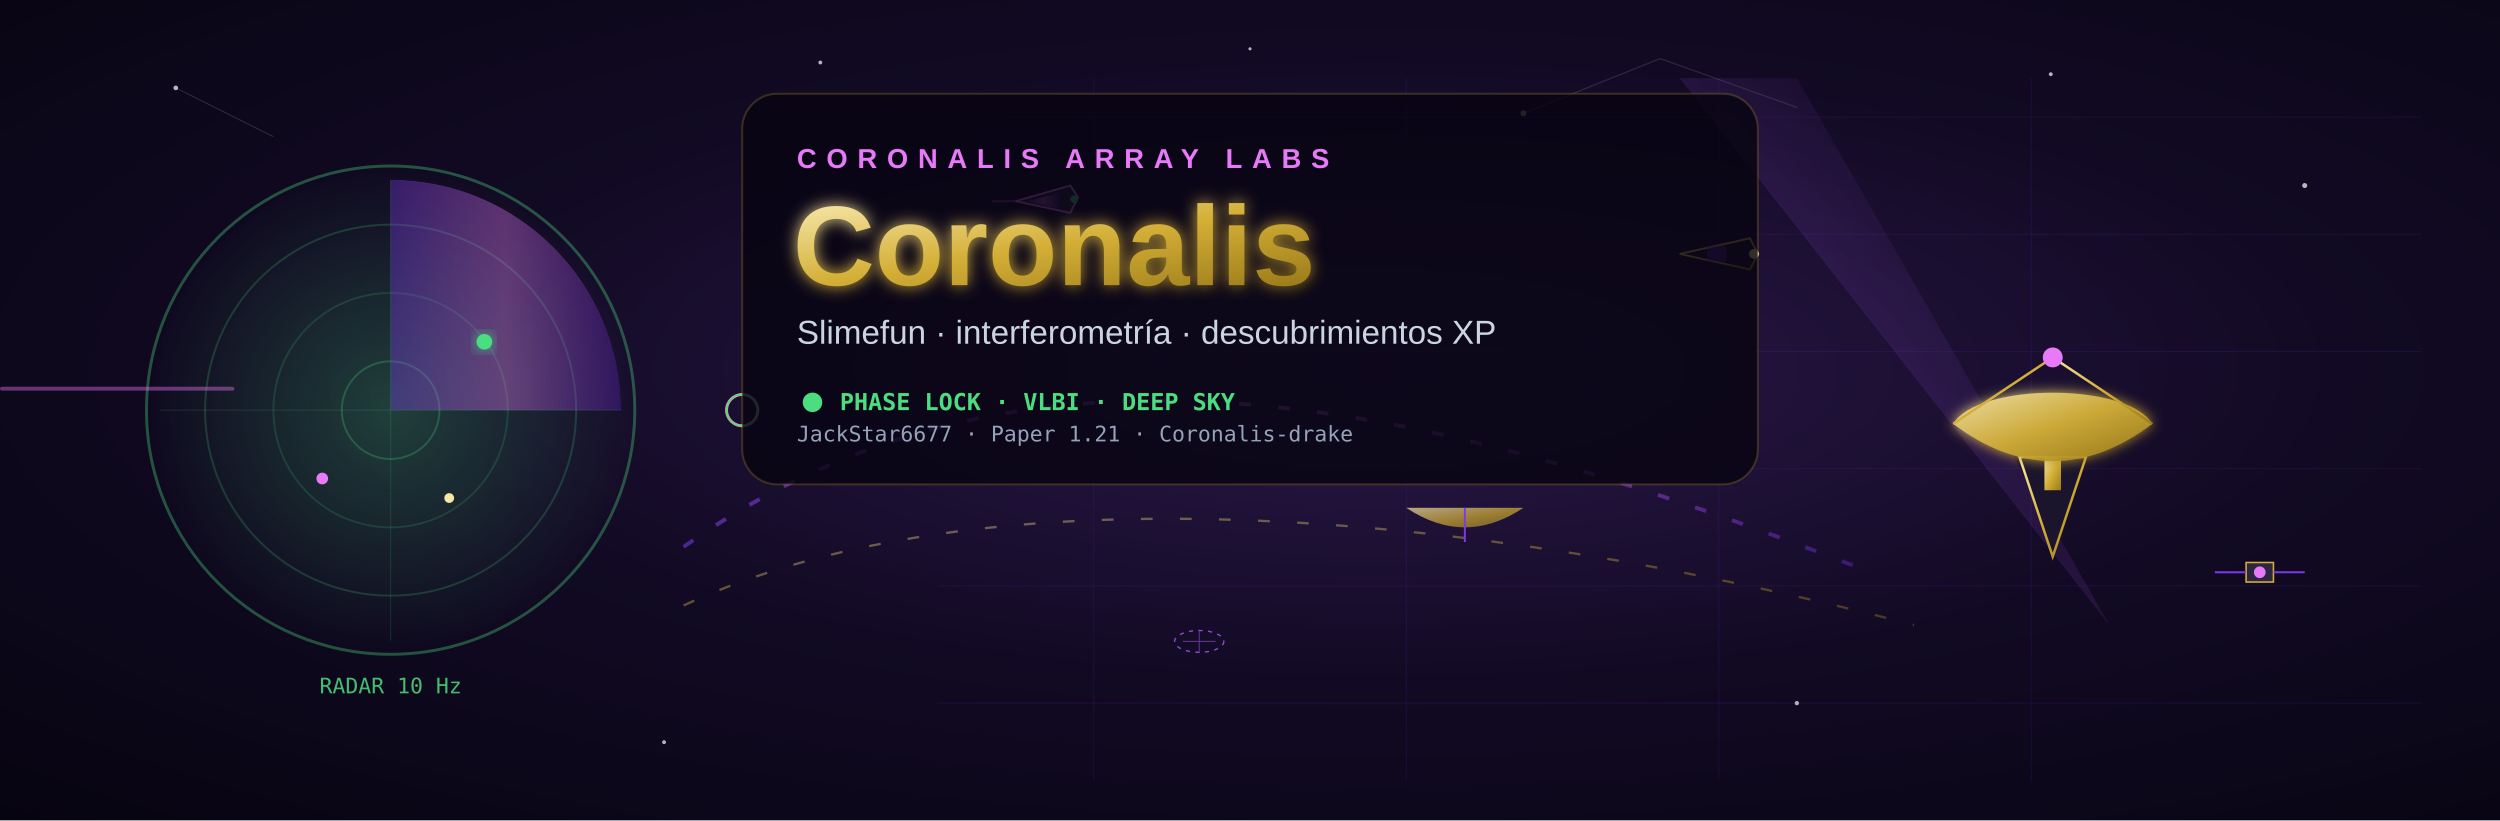
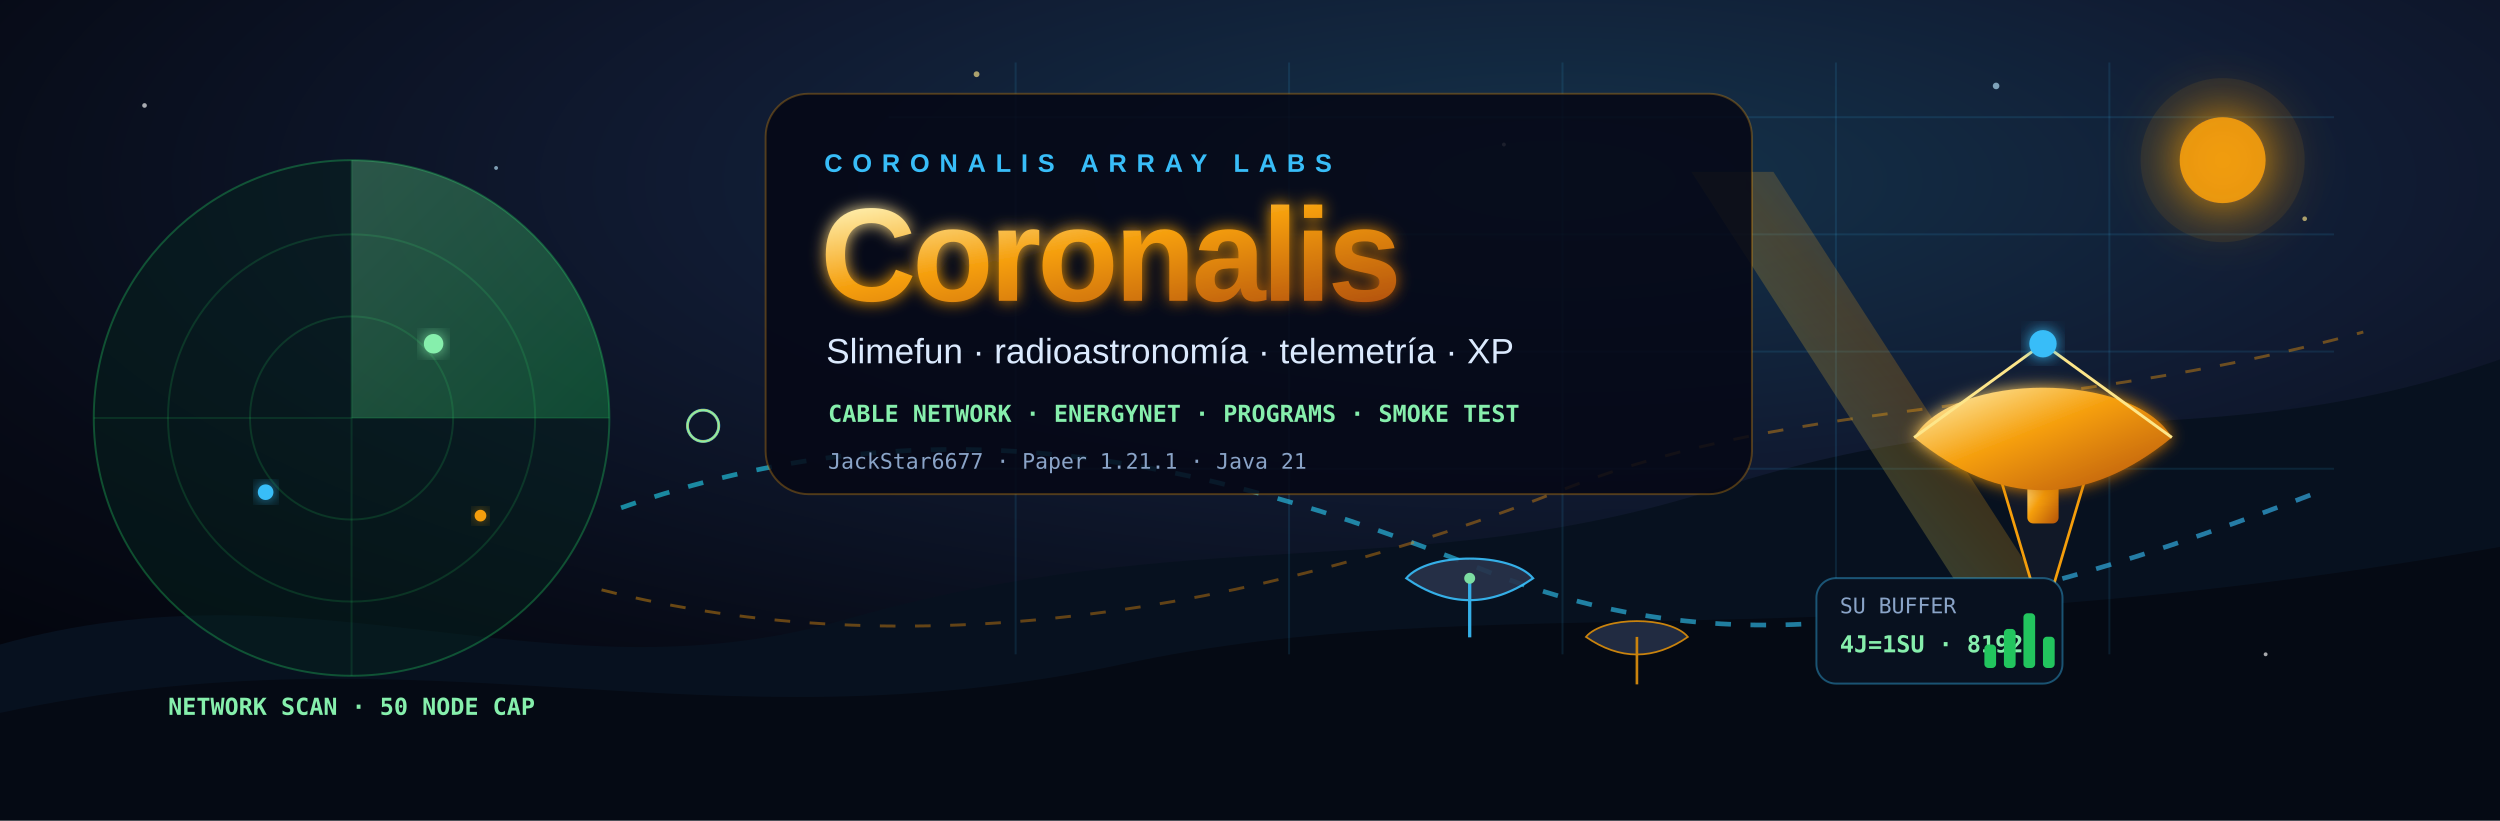
- <svg xmlns="http://www.w3.org/2000/svg" viewBox="0 0 1280 420" width="100%" role="img" aria-labelledby="corTitle corDesc">
+ <svg xmlns="http://www.w3.org/2000/svg" viewBox="0 0 1280 420" width="100%" role="img" aria-labelledby="title desc">
  <defs>
-     <radialGradient id="bg" cx="55%" cy="45%" r="85%">
-       <stop offset="0%" stop-color="#2a1848" />
-       <stop offset="45%" stop-color="#120a24" />
-       <stop offset="100%" stop-color="#05030d" />
+     <radialGradient id="sky" cx="62%" cy="22%" r="92%">
+       <stop offset="0%" stop-color="#14334b" />
+       <stop offset="38%" stop-color="#101a31" />
+       <stop offset="72%" stop-color="#070b17" />
+       <stop offset="100%" stop-color="#02030a" />
    </radialGradient>
-     <linearGradient id="gold" x1="0%" y1="0%" x2="100%" y2="100%">
-       <stop offset="0%" stop-color="#f6e7a8" />
-       <stop offset="50%" stop-color="#d4af37" />
-       <stop offset="100%" stop-color="#9a7b1a" />
+     <linearGradient id="sun" x1="0" y1="0" x2="1" y2="1">
+       <stop offset="0%" stop-color="#fff4b8" />
+       <stop offset="45%" stop-color="#f59e0b" />
+       <stop offset="100%" stop-color="#b45309" />
    </linearGradient>
-     <linearGradient id="violet" x1="0%" y1="0%" x2="100%" y2="0%">
-       <stop offset="0%" stop-color="#7c3aed" />
-       <stop offset="50%" stop-color="#e879f9" />
-       <stop offset="100%" stop-color="#5b21b6" />
+     <linearGradient id="cyan" x1="0" y1="0" x2="1" y2="0">
+       <stop offset="0%" stop-color="#22d3ee" />
+       <stop offset="100%" stop-color="#38bdf8" />
    </linearGradient>
-     <linearGradient id="beam" x1="0%" y1="100%" x2="100%" y2="0%">
-       <stop offset="0%" stop-color="#d4af37" stop-opacity="0.7" />
-       <stop offset="40%" stop-color="#a855f7" stop-opacity="0.35" />
-       <stop offset="100%" stop-color="#05030d" stop-opacity="0" />
+     <linearGradient id="green" x1="0" y1="0" x2="1" y2="1">
+       <stop offset="0%" stop-color="#86efac" />
+       <stop offset="100%" stop-color="#22c55e" />
    </linearGradient>
-     <radialGradient id="radarGlow" cx="50%" cy="50%" r="50%">
-       <stop offset="0%" stop-color="#4ade80" stop-opacity="0.25" />
-       <stop offset="100%" stop-color="#4ade80" stop-opacity="0" />
-     </radialGradient>
-     <filter id="glow" x="-30%" y="-30%" width="160%" height="160%">
-       <feGaussianBlur stdDeviation="4" result="b" />
+     <linearGradient id="beam" x1="0" y1="1" x2="1" y2="0">
+       <stop offset="0%" stop-color="#22d3ee" stop-opacity=".42" />
+       <stop offset="55%" stop-color="#f59e0b" stop-opacity=".22" />
+       <stop offset="100%" stop-color="#fff7ed" stop-opacity="0" />
+     </linearGradient>
+     <filter id="softGlow" x="-30%" y="-30%" width="160%" height="160%">
+       <feGaussianBlur stdDeviation="4" result="blur" />
      <feMerge>
-         <feMergeNode in="b" />
+         <feMergeNode in="blur" />
        <feMergeNode in="SourceGraphic" />
      </feMerge>
    </filter>
-     <clipPath id="radarClip">
-       <circle cx="200" cy="210" r="118" />
-     </clipPath>
+     <filter id="bigGlow" x="-50%" y="-50%" width="200%" height="200%">
+       <feGaussianBlur stdDeviation="12" result="blur" />
+       <feMerge>
+         <feMergeNode in="blur" />
+         <feMergeNode in="SourceGraphic" />
+       </feMerge>
+     </filter>
    <style>
-       .ey{font:700 14px 'Segoe UI',Arial;fill:#e879f9;letter-spacing:5px}
-       .ti{font:800 58px 'Segoe UI',Arial;fill:url(#gold);filter:url(#glow)}
-       .su{font:500 17px 'Segoe UI',Arial;fill:#cbd5e1}
-       .mo{font:600 12px Consolas,monospace;fill:#4ade80}
-       .st{animation:tw 3s ease-in-out infinite}
-       .st2{animation:tw 2.2s ease-in-out infinite .6s}
-       .st3{animation:tw 4s ease-in-out infinite 1.2s}
-       .wave{stroke-dasharray:6 14;animation:ds 6s linear infinite}
-       .pulse{animation:rp 3s ease-out infinite}
-       .sweep{animation:sw 4s linear infinite;transform-origin:200px 210px}
-       .blip{animation:bl 4s ease-in-out infinite}
-       .ship1{animation:sh1 18s linear infinite}
-       .ship2{animation:sh2 22s linear infinite reverse}
-       .scan{animation:sc 7s linear infinite}
-       @keyframes tw{0%,100%{opacity:.35}50%{opacity:1}}
-       @keyframes ds{to{stroke-dashoffset:-40}}
-       @keyframes rp{0%{r:8;opacity:.8}100%{r:140;opacity:0}}
-       @keyframes sw{from{transform:rotate(0deg)}to{transform:rotate(360deg)}}
-       @keyframes bl{0%,100%{opacity:.2}50%{opacity:1}}
-       @keyframes sh1{0%{transform:translate(0,0)}100%{transform:translate(40px,-18px)}}
-       @keyframes sh2{0%{transform:translate(0,0) rotate(-8deg)}100%{transform:translate(-55px,12px) rotate(-8deg)}}
-       @keyframes sc{0%{transform:translateX(-80px);opacity:0}10%,90%{opacity:.6}100%{transform:translateX(900px);opacity:0}}
+       .label{font:700 13px 'Segoe UI',Arial,sans-serif;letter-spacing:5px;fill:#38bdf8}
+       .title{font:900 68px 'Segoe UI',Arial,sans-serif;letter-spacing:-2px;fill:url(#sun);filter:url(#softGlow)}
+       .sub{font:500 18px 'Segoe UI',Arial,sans-serif;fill:#dbeafe}
+       .mono{font:600 12px Consolas,monospace;fill:#86efac}
+       .dim{font:500 11px Consolas,monospace;fill:#8aa4c8}
+       .tw{animation:twinkle 3s ease-in-out infinite}
+       .tw2{animation:twinkle 4.7s ease-in-out infinite .7s}
+       .flow{stroke-dasharray:8 10;animation:dash 7s linear infinite}
+       .ring{animation:ring 3.8s ease-out infinite}
+       .sweep{animation:sweep 5s linear infinite;transform-origin:180px 214px}
+       .dish{animation:tilt 6s ease-in-out infinite;transform-origin:center bottom}
+       .bars rect{animation:bars 1.6s ease-in-out infinite}
+       .bars rect:nth-child(2){animation-delay:.2s}.bars rect:nth-child(3){animation-delay:.4s}.bars rect:nth-child(4){animation-delay:.6s}
+       @keyframes twinkle{0%,100%{opacity:.28}50%{opacity:1}}
+       @keyframes dash{to{stroke-dashoffset:-80}}
+       @keyframes ring{0%{r:8;opacity:.85}100%{r:132;opacity:0}}
+       @keyframes sweep{to{transform:rotate(360deg)}}
+       @keyframes tilt{0%,100%{transform:rotate(-1.5deg)}50%{transform:rotate(2deg)}}
+       @keyframes bars{0%,100%{height:12px;y:24px}50%{height:32px;y:4px}}
    </style>
  </defs>
-   <rect width="1280" height="420" fill="url(#bg)" />
-   <g fill="#fff" opacity=".7">
-     <circle cx="90" cy="45" r="1.2" class="st" />
-     <circle cx="420" cy="32" r="1" class="st2" />
-     <circle cx="780" cy="58" r="1.5" fill="#f6e7a8" class="st3" />
-     <circle cx="1050" cy="38" r="1" class="st" />
-     <circle cx="1180" cy="95" r="1.3" class="st2" />
-     <circle cx="340" cy="380" r="1" class="st3" />
-     <circle cx="920" cy="360" r="1.1" class="st" />
-     <circle cx="640" cy="25" r="0.8" class="st2" />
+   <rect width="1280" height="420" fill="url(#sky)" />
+   <path d="M0 330 C160 285 280 360 430 318 C610 266 725 300 880 250 C1045 197 1130 236 1280 184 L1280 420 L0 420 Z" fill="#07111f" />
+   <path d="M0 365 C220 318 360 386 575 340 C760 300 940 340 1280 280 L1280 420 L0 420 Z" fill="#050a14" />
+   <g opacity=".65">
+     <circle cx="74" cy="54" r="1.2" fill="#ffffff" class="tw" />
+     <circle cx="254" cy="86" r="1" fill="#bae6fd" class="tw2" />
+     <circle cx="500" cy="38" r="1.5" fill="#fde68a" class="tw" />
+     <circle cx="770" cy="74" r="1" fill="#ffffff" class="tw2" />
+     <circle cx="1022" cy="44" r="1.7" fill="#bae6fd" class="tw" />
+     <circle cx="1180" cy="112" r="1.2" fill="#fde68a" class="tw2" />
+     <circle cx="1160" cy="335" r="1" fill="#ffffff" class="tw" />
  </g>
-   <g stroke="#fff" stroke-opacity=".12" stroke-width=".6">
-     <line x1="780" y1="58" x2="850" y2="30" />
-     <line x1="850" y1="30" x2="920" y2="55" />
-     <line x1="90" y1="45" x2="140" y2="70" />
+   <g stroke="#38bdf8" stroke-opacity=".12" stroke-width="1">
+     <path d="M455 60 H1195" />
+     <path d="M455 120 H1195" />
+     <path d="M455 180 H1195" />
+     <path d="M455 240 H1195" />
+     <path d="M520 32 V335" />
+     <path d="M660 32 V335" />
+     <path d="M800 32 V335" />
+     <path d="M940 32 V335" />
+     <path d="M1080 32 V335" />
  </g>
-   <g stroke="#7c3aed" stroke-opacity=".12" stroke-width=".5">
-     <line x1="480" y1="60" x2="1240" y2="60" />
-     <line x1="480" y1="120" x2="1240" y2="120" />
-     <line x1="480" y1="180" x2="1240" y2="180" />
-     <line x1="480" y1="240" x2="1240" y2="240" />
-     <line x1="480" y1="300" x2="1240" y2="300" />
-     <line x1="480" y1="360" x2="1240" y2="360" />
-     <line x1="560" y1="40" x2="560" y2="400" />
-     <line x1="720" y1="40" x2="720" y2="400" />
-     <line x1="880" y1="40" x2="880" y2="400" />
-     <line x1="1040" y1="40" x2="1040" y2="400" />
+   <g>
+     <circle cx="180" cy="214" r="132" fill="#06251e" fill-opacity=".45" stroke="#22c55e" stroke-opacity=".35" />
+     <circle cx="180" cy="214" r="94" fill="none" stroke="#22c55e" stroke-opacity=".18" />
+     <circle cx="180" cy="214" r="52" fill="none" stroke="#22c55e" stroke-opacity=".18" />
+     <path class="sweep" d="M180 214 L180 82 A132 132 0 0 1 312 214 Z" fill="url(#green)" opacity=".28" />
+     <line x1="180" y1="82" x2="180" y2="346" stroke="#22c55e" stroke-opacity=".15" />
+     <line x1="48" y1="214" x2="312" y2="214" stroke="#22c55e" stroke-opacity=".15" />
+     <circle cx="222" cy="176" r="5" fill="#86efac" filter="url(#softGlow)" class="tw" />
+     <circle cx="136" cy="252" r="4" fill="#38bdf8" filter="url(#softGlow)" class="tw2" />
+     <circle cx="246" cy="264" r="3" fill="#f59e0b" filter="url(#softGlow)" class="tw" />
+     <text x="180" y="366" text-anchor="middle" class="mono">NETWORK SCAN · 50 NODE CAP</text>
  </g>
-   <g transform="translate(0,0)">
-     <circle cx="200" cy="210" r="125" fill="url(#radarGlow)" stroke="rgba(74,222,128,.35)" stroke-width="1.5" />
-     <circle cx="200" cy="210" r="95" fill="none" stroke="rgba(74,222,128,.2)" stroke-width="1" />
-     <circle cx="200" cy="210" r="60" fill="none" stroke="rgba(74,222,128,.15)" stroke-width="1" />
-     <circle cx="200" cy="210" r="25" fill="none" stroke="rgba(74,222,128,.25)" stroke-width="1" />
-     <g clip-path="url(#radarClip)">
-       <path class="sweep" d="M200 210 L200 92 A118 118 0 0 1 318 210 Z" fill="url(#violet)" opacity=".35" />
+   <g transform="translate(360 218)">
+     <circle class="ring" cx="0" cy="0" r="8" fill="none" stroke="#38bdf8" stroke-width="1.5" />
+     <circle class="ring" cx="0" cy="0" r="8" fill="none" stroke="#f59e0b" stroke-width="1.1" style="animation-delay:1.2s" />
+     <circle class="ring" cx="0" cy="0" r="8" fill="none" stroke="#86efac" stroke-width=".9" style="animation-delay:2.4s" />
+   </g>
+   <path class="flow" d="M318 260 C475 205 610 232 760 292 C890 344 1010 320 1192 250" fill="none" stroke="url(#cyan)" stroke-width="2.4" opacity=".62" />
+   <path class="flow" d="M308 302 C465 342 640 314 802 250 C925 202 1050 214 1210 170" fill="none" stroke="url(#sun)" stroke-width="1.5" opacity=".42" style="animation-duration:9s" />
+   <g transform="translate(866 54)">
+     <path d="M180 248 L42 34 L0 34 L138 248 Z" fill="url(#beam)" />
+   </g>
+   <g transform="translate(980 202)" class="dish">
+     <path d="M66 116 L44 42 H88 L66 116 Z" fill="#111827" stroke="#f59e0b" stroke-width="1.4" />
+     <rect x="58" y="42" width="16" height="24" rx="3" fill="url(#sun)" />
+     <path d="M0 22 Q66 76 132 22 C112 -12 20 -12 0 22 Z" fill="url(#sun)" filter="url(#softGlow)" />
+     <path d="M0 22 L66 -26 L132 22" fill="none" stroke="#fde68a" stroke-width="1.5" />
+     <circle cx="66" cy="-26" r="7" fill="#38bdf8" filter="url(#softGlow)" />
+   </g>
+   <g transform="translate(720 286) scale(.56)" opacity=".92">
+     <path d="M0 18 Q58 58 116 18 C96 -6 20 -6 0 18 Z" fill="#27324a" stroke="#38bdf8" stroke-width="2" />
+     <line x1="58" y1="18" x2="58" y2="72" stroke="#38bdf8" stroke-width="3" />
+     <circle cx="58" cy="18" r="5" fill="#86efac" />
+   </g>
+   <g transform="translate(812 318) scale(.45)" opacity=".82">
+     <path d="M0 18 Q58 58 116 18 C96 -6 20 -6 0 18 Z" fill="#27324a" stroke="#f59e0b" stroke-width="2" />
+     <line x1="58" y1="18" x2="58" y2="72" stroke="#f59e0b" stroke-width="3" />
+   </g>
+   <g transform="translate(930 296)">
+     <rect x="0" y="0" width="126" height="54" rx="10" fill="#08111f" stroke="#38bdf8" stroke-opacity=".4" />
+     <text x="12" y="18" class="dim">SU BUFFER</text>
+     <text x="12" y="38" class="mono">4J=1SU · 8192J</text>
+     <g class="bars" transform="translate(86 10)" fill="#22c55e">
+       <rect x="0" y="24" width="6" height="12" rx="2" />
+       <rect x="10" y="16" width="6" height="20" rx="2" />
+       <rect x="20" y="8" width="6" height="28" rx="2" />
+       <rect x="30" y="20" width="6" height="16" rx="2" />
    </g>
-     <line x1="200" y1="92" x2="200" y2="328" stroke="rgba(74,222,128,.15)" stroke-width=".5" />
-     <line x1="82" y1="210" x2="318" y2="210" stroke="rgba(74,222,128,.15)" stroke-width=".5" />
-     <circle class="blip" cx="248" cy="175" r="4" fill="#4ade80" filter="url(#glow)" />
-     <circle class="blip" cx="165" cy="245" r="3" fill="#e879f9" style="animation-delay:1.2s" />
-     <circle class="blip" cx="230" cy="255" r="2.5" fill="#f6e7a8" style="animation-delay:2.1s" />
-     <text x="200" y="355" text-anchor="middle" font-family="Consolas,monospace" font-size="11" fill="#4ade80" opacity=".85">RADAR 10 Hz</text>
  </g>
-   <g transform="translate(380 210)">
-     <circle class="pulse" cx="0" cy="0" r="8" fill="none" stroke="#e879f9" stroke-width="1.5" style="animation-delay:0s" />
-     <circle class="pulse" cx="0" cy="0" r="8" fill="none" stroke="#d4af37" stroke-width="1" style="animation-delay:1s" />
-     <circle class="pulse" cx="0" cy="0" r="8" fill="none" stroke="#4ade80" stroke-width=".8" style="animation-delay:2s" />
+   <g transform="translate(392 48)">
+     <rect width="505" height="205" rx="22" fill="#050816" fill-opacity=".86" stroke="#f59e0b" stroke-opacity=".3" />
+     <text x="30" y="40" class="label">CORONALIS ARRAY LABS</text>
+     <text x="28" y="106" class="title">Coronalis</text>
+     <text x="31" y="138" class="sub">Slimefun · radioastronomía · telemetría · XP</text>
+     <text x="32" y="168" class="mono">CABLE NETWORK · ENERGYNET · PROGRAMS · SMOKE TEST</text>
+     <text x="32" y="192" class="dim">JackStar6677 · Paper 1.21.1 · Java 21</text>
  </g>
-   <path class="wave" d="M350 280 C520 160,720 200,950 290" fill="none" stroke="url(#violet)" stroke-width="2" opacity=".55" />
-   <path class="wave" d="M350 310 C500 240,750 260,980 320" fill="none" stroke="url(#gold)" stroke-width="1.2" opacity=".4" style="animation-duration:8s" />
-   <path d="M1080 320 L920 40 L860 40 Z" fill="url(#beam)" opacity=".5" />
-   <g transform="translate(1000 200) scale(.85)">
-     <path d="M60 100 L40 40 L80 40 Z" fill="#1a142c" stroke="url(#gold)" stroke-width="1.5" />
-     <rect x="55" y="40" width="10" height="20" fill="url(#gold)" />
-     <path d="M0 20 Q60 65 120 20 C105 -5 15 -5 0 20 Z" fill="url(#gold)" filter="url(#glow)" opacity=".95" />
-     <line x1="0" y1="20" x2="60" y2="-20" stroke="url(#gold)" stroke-width="1.5" />
-     <line x1="120" y1="20" x2="60" y2="-20" stroke="url(#gold)" stroke-width="1.5" />
-     <circle cx="60" cy="-20" r="6" fill="#e879f9" />
-   </g>
-   <g transform="translate(720 250) scale(.5)">
-     <path d="M0 20 Q60 60 120 20 Z" fill="url(#gold)" opacity=".7" />
-     <line x1="60" y1="20" x2="60" y2="55" stroke="#7c3aed" stroke-width="2" />
-   </g>
-   <g class="ship1" transform="translate(520 95)">
-     <path d="M0 8 L28 0 L32 6 L28 14 L0 8 Z" fill="#2d2640" stroke="#e879f9" stroke-width="1" />
-     <path d="M6 8 L22 4 L22 12 L6 8 Z" fill="url(#violet)" opacity=".6" />
-     <circle cx="30" cy="7" r="2" fill="#4ade80" class="st" />
-     <line x1="-12" y1="8" x2="0" y2="8" stroke="#e879f9" stroke-width="1" opacity=".5" />
-   </g>
-   <g class="ship2" transform="translate(860 120)">
-     <path d="M0 10 L36 2 L40 10 L36 18 L0 10 Z" fill="#1a142c" stroke="url(#gold)" stroke-width="1" />
-     <rect x="14" y="6" width="10" height="8" rx="1" fill="#7c3aed" opacity=".5" />
-     <circle cx="38" cy="10" r="2.5" fill="#f6e7a8" />
-   </g>
-   <g transform="translate(600 320) scale(.7)" opacity=".85">
-     <ellipse cx="20" cy="12" rx="18" ry="8" fill="none" stroke="#a855f7" stroke-width="1" stroke-dasharray="3 4" />
-     <path d="M8 12 L32 12 M20 4 L20 20" stroke="#a855f7" stroke-width=".8" opacity=".6" />
-   </g>
-   <rect class="scan" x="0" y="198" width="120" height="2" fill="#e879f9" opacity=".4" rx="1" />
-   <g transform="translate(380 48)">
-     <rect width="520" height="200" rx="18" fill="rgba(8,4,18,.82)" stroke="rgba(201,162,39,.25)" stroke-width="1" />
-     <text x="28" y="38" class="ey">CORONALIS ARRAY LABS</text>
-     <text x="26" y="98" class="ti">Coronalis</text>
-     <text x="28" y="128" class="su">Slimefun · interferometría · descubrimientos XP</text>
-     <g transform="translate(28 148)">
-       <circle cx="8" cy="10" r="5" fill="#4ade80" class="st" />
-       <text x="22" y="14" class="mo">PHASE LOCK · VLBI · DEEP SKY</text>
-     </g>
-     <text x="28" y="178" font-family="Consolas,monospace" font-size="11" fill="#94a3b8">JackStar6677 · Paper 1.21 · Coronalis-drake</text>
-   </g>
-   <g transform="translate(1150 280)">
-     <rect x="0" y="8" width="14" height="10" fill="#2d2640" stroke="#d4af37" stroke-width=".8" />
-     <line x1="-16" y1="13" x2="0" y2="13" stroke="#7c3aed" stroke-width="1" />
-     <line x1="14" y1="13" x2="30" y2="13" stroke="#7c3aed" stroke-width="1" />
-     <circle cx="7" cy="13" r="3" fill="#e879f9" class="st2" />
+   <g transform="translate(1138 82)" filter="url(#bigGlow)">
+     <circle cx="0" cy="0" r="22" fill="#f59e0b" opacity=".9" />
+     <circle cx="0" cy="0" r="42" fill="#f59e0b" opacity=".08" />
  </g>
</svg>
